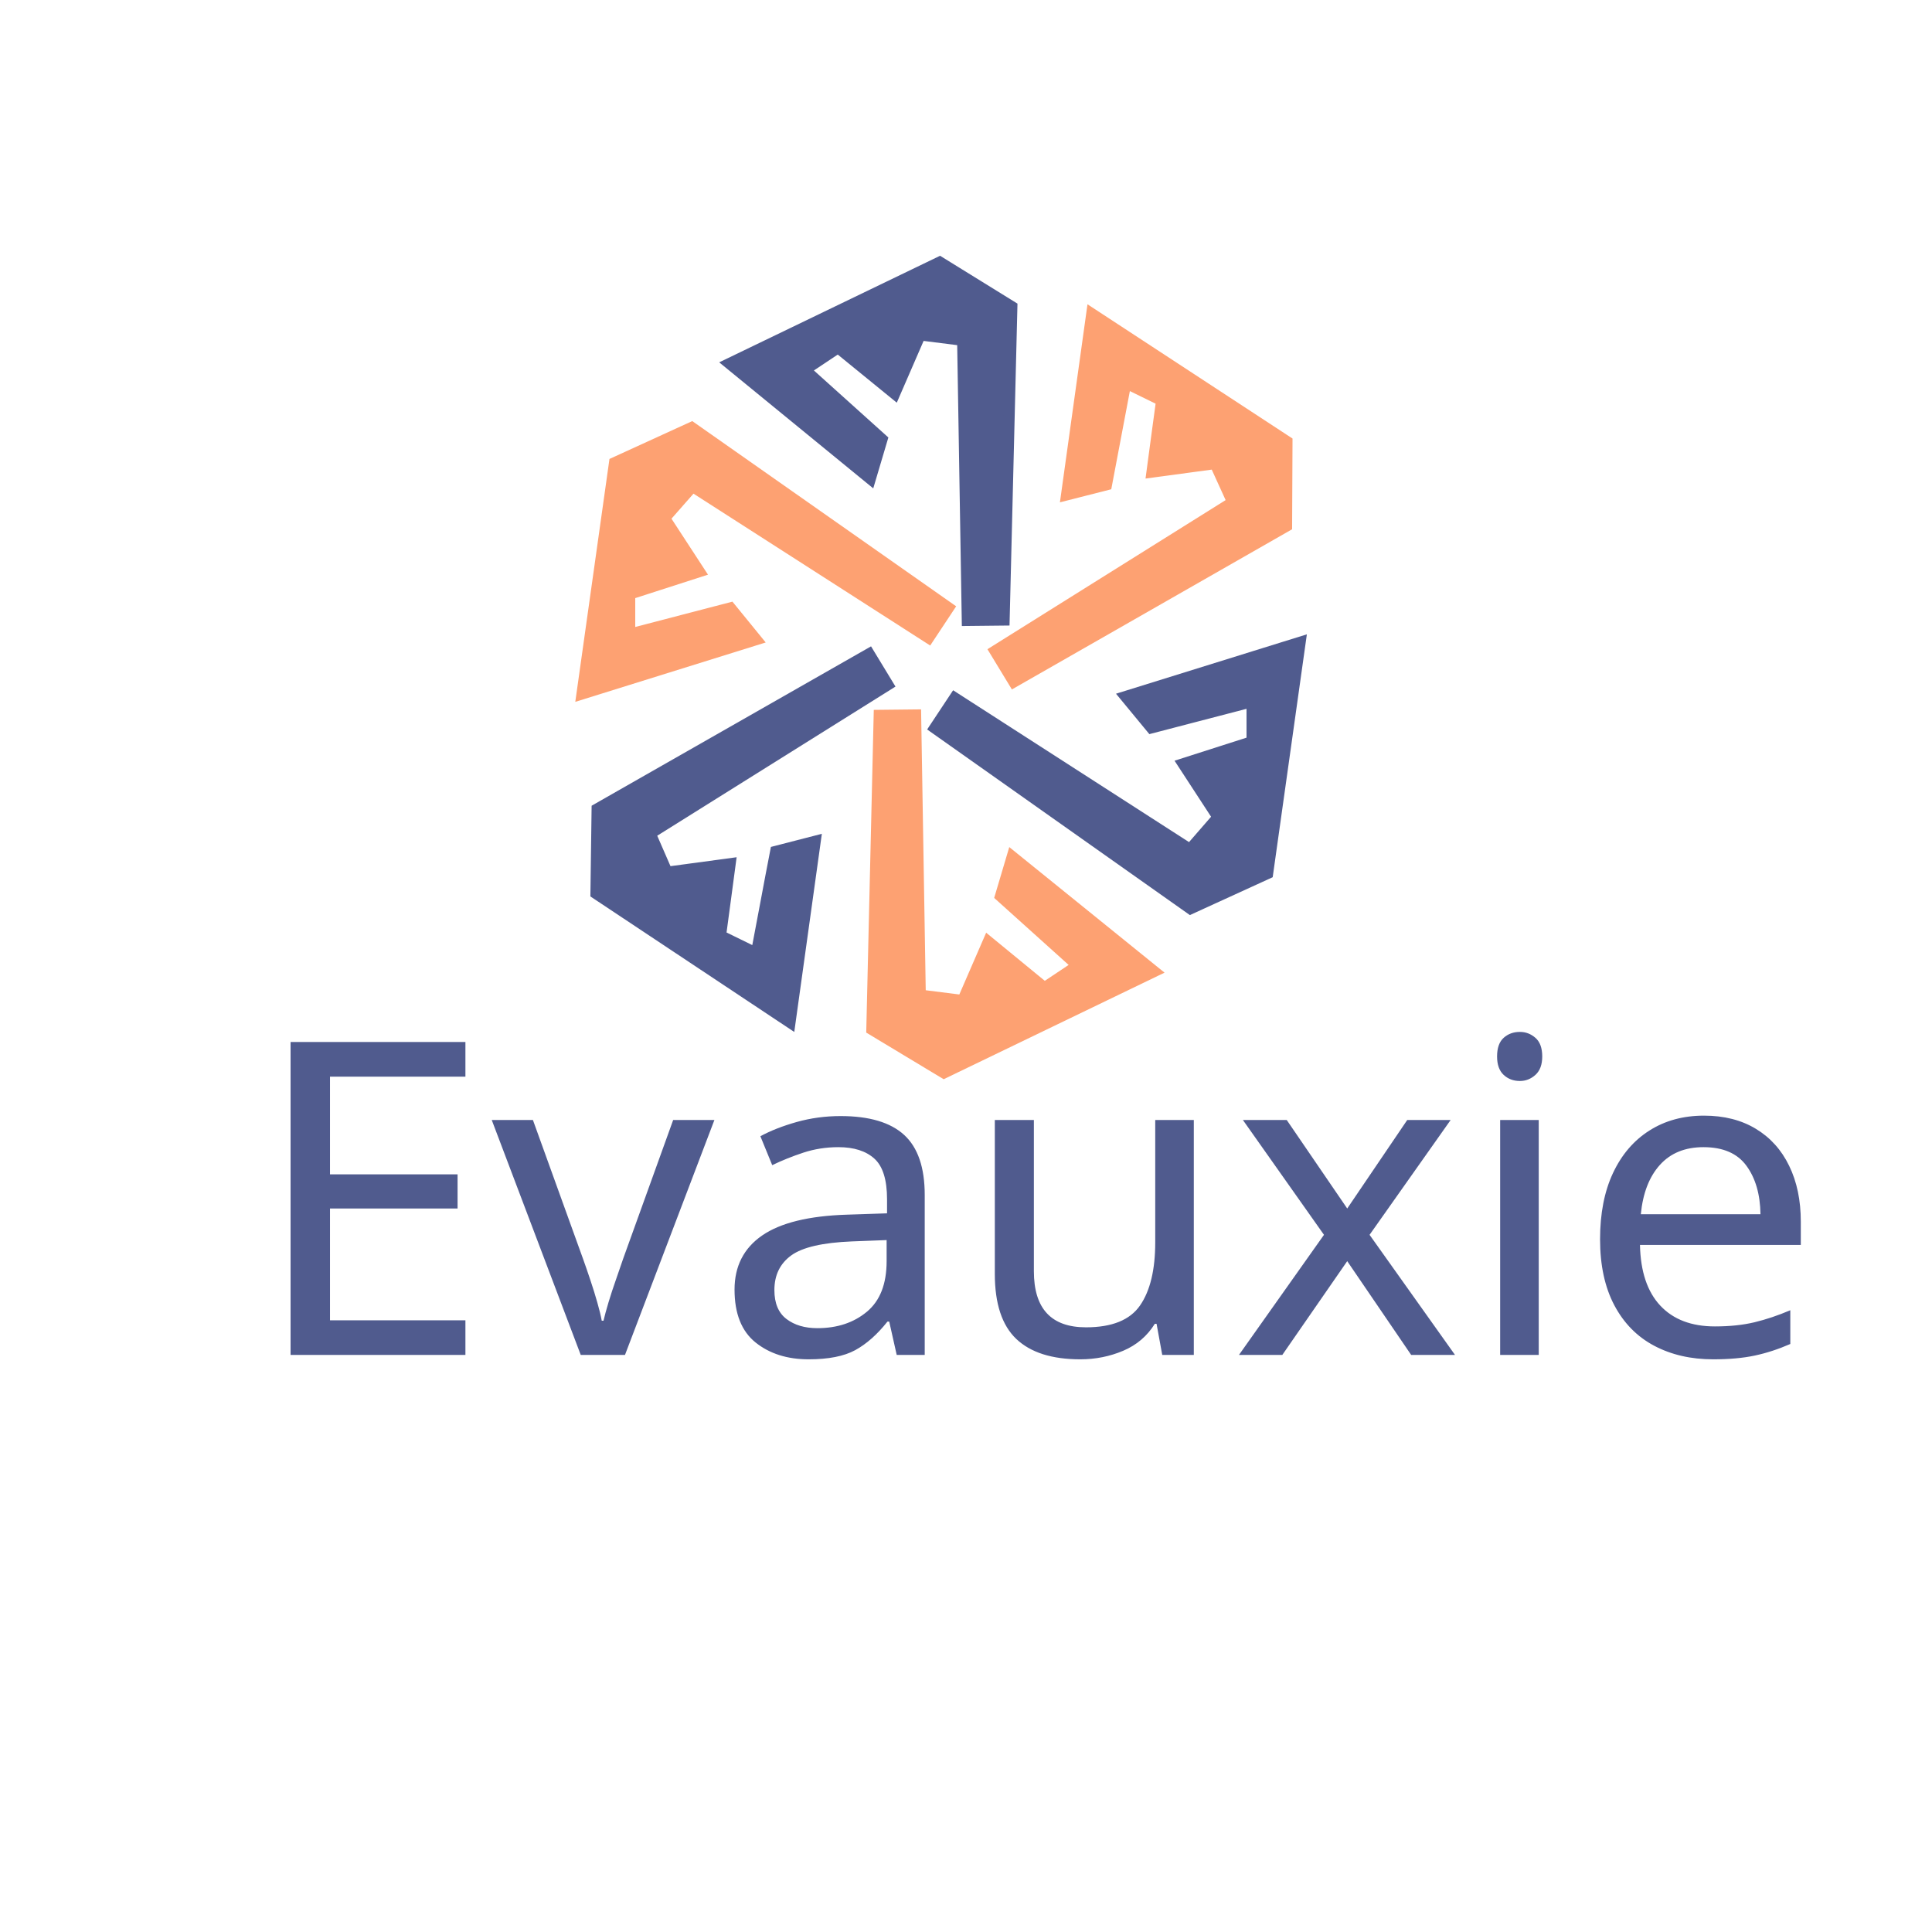
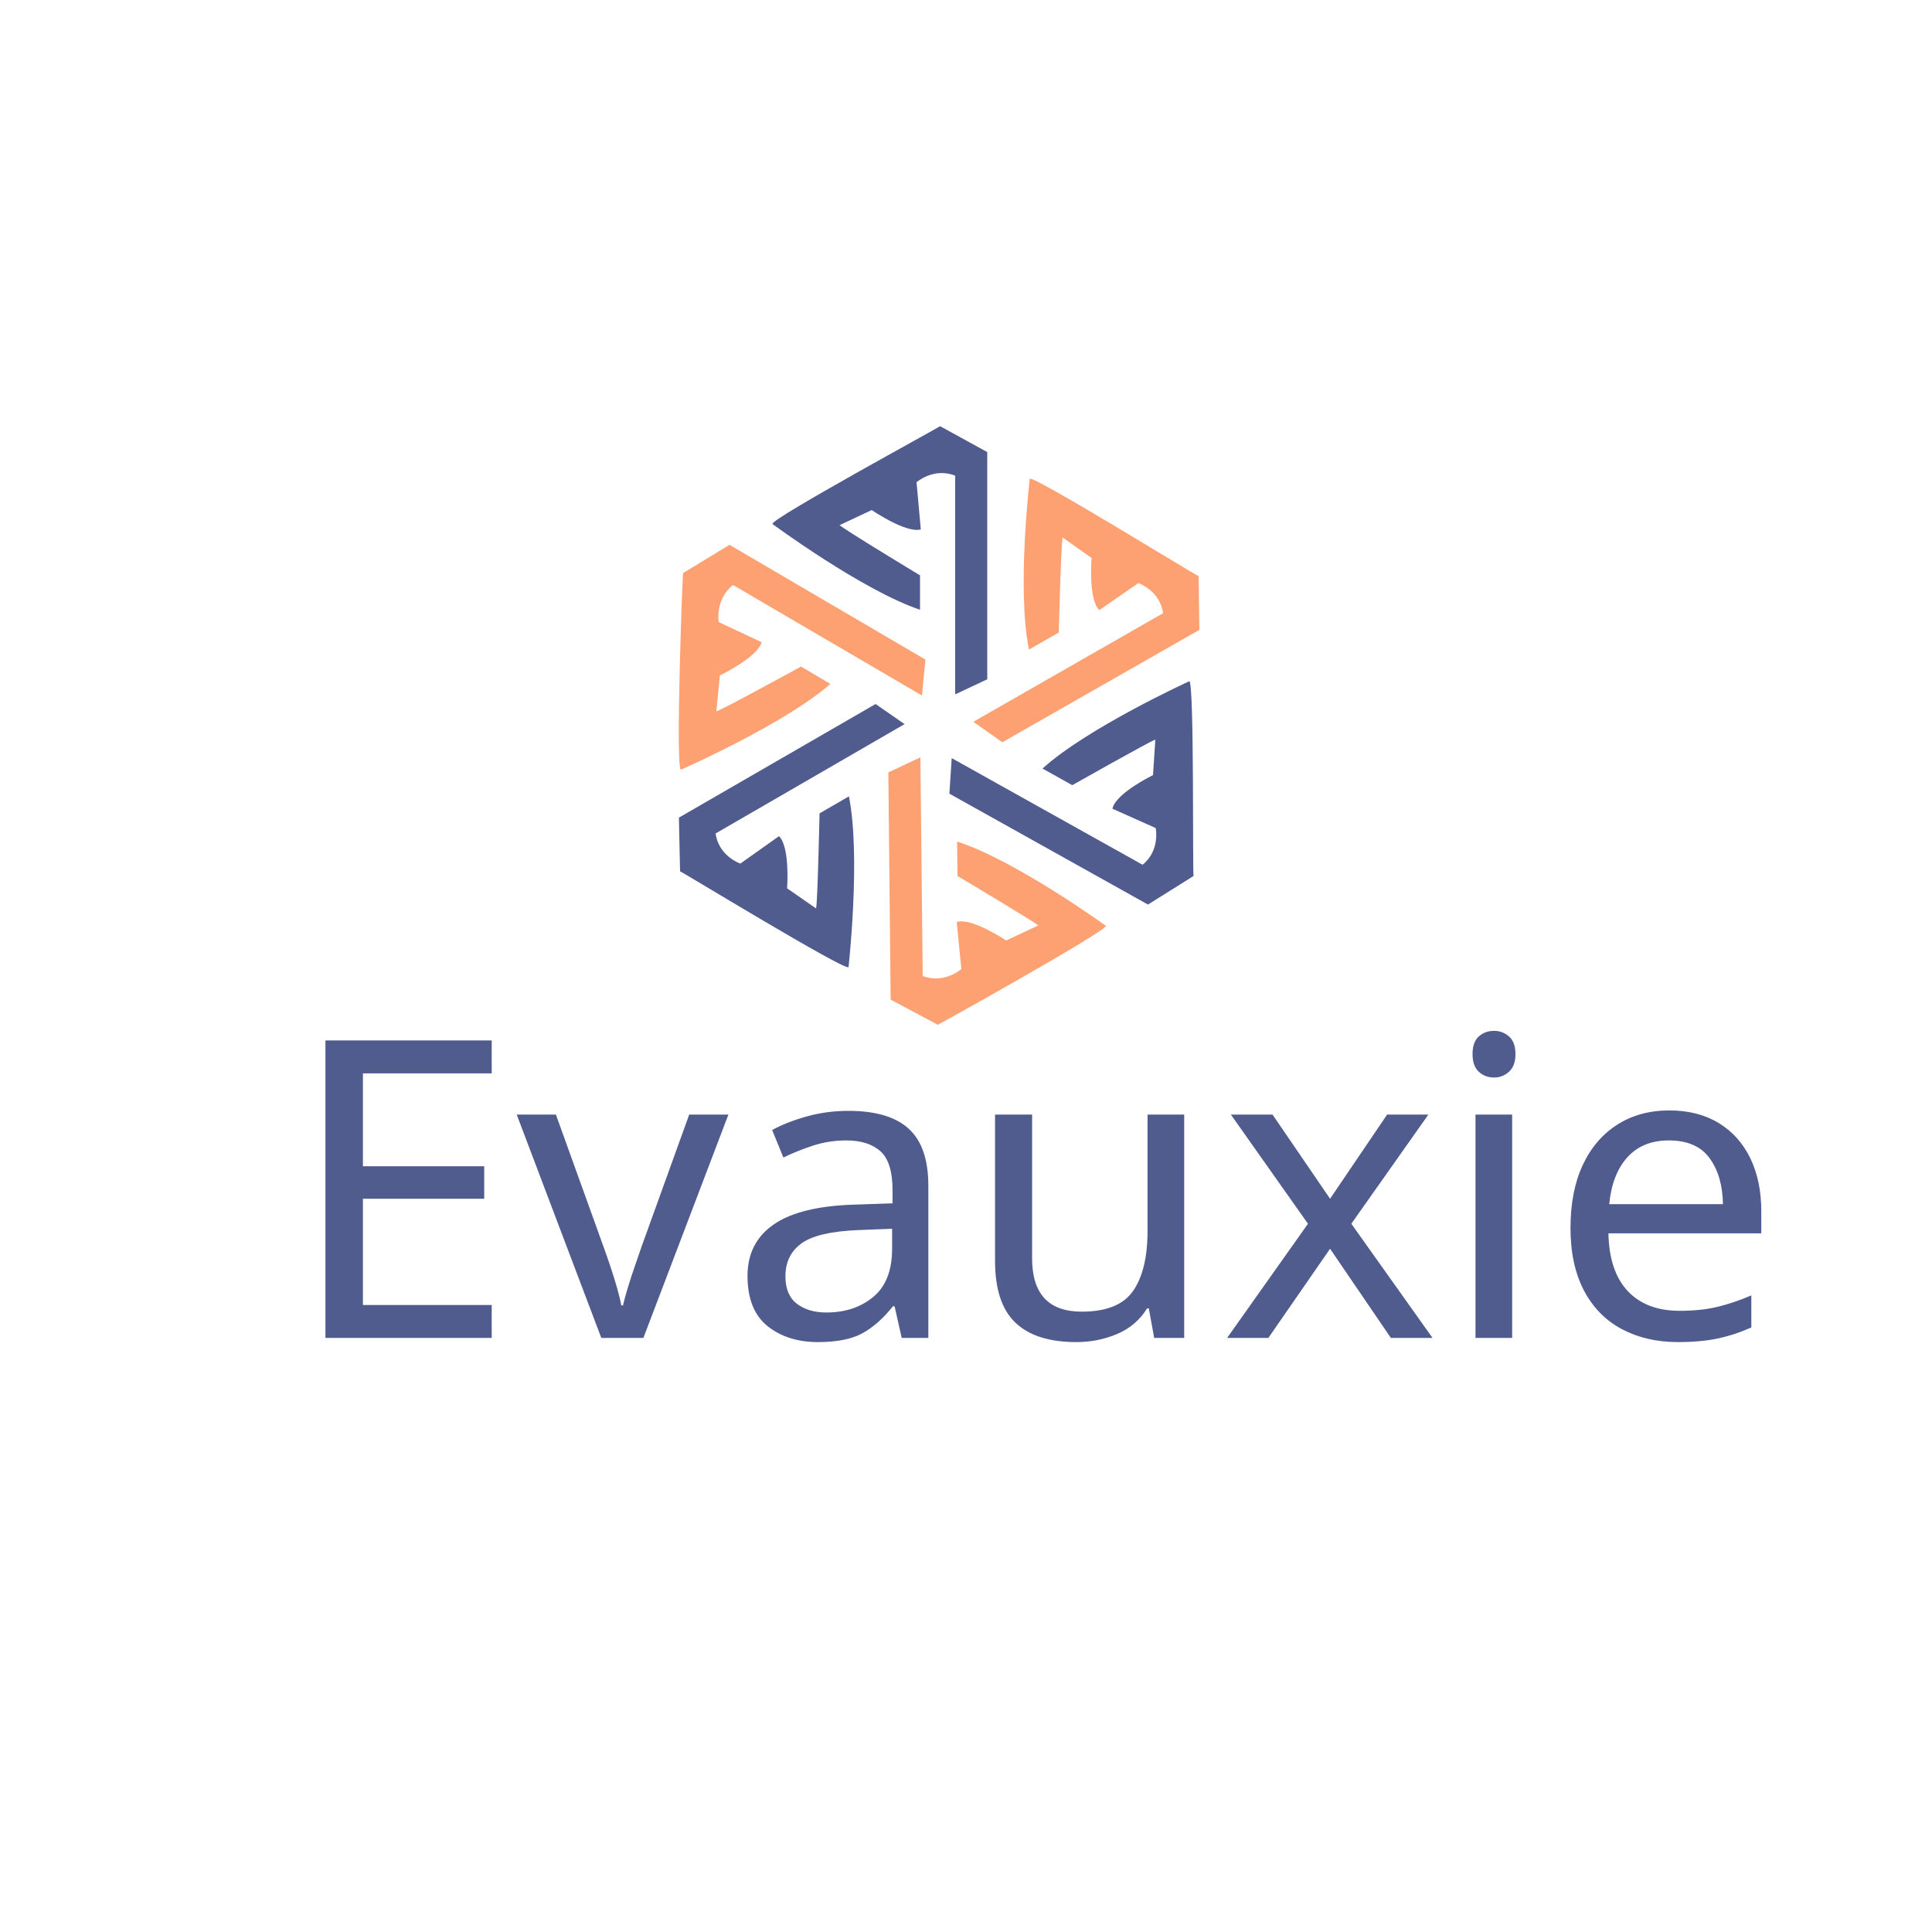
- <svg xmlns="http://www.w3.org/2000/svg" version="1.1" id="Logo_complet" x="0px" y="0px" viewBox="0 0 500 500" style="enable-background:new 0 0 500 500;" xml:space="preserve">
+ <svg xmlns="http://www.w3.org/2000/svg" version="1.1" x="0px" y="0px" viewBox="0 0 500 500" style="enable-background:new 0 0 500 500;" xml:space="preserve">
  <style type="text/css">
- 	.st0{fill:#FDA172;stroke:#FDA172;stroke-width:3;stroke-miterlimit:10;}
- 	.st1{fill:#505B8E;stroke:#505B8E;stroke-width:3;stroke-miterlimit:10;}
- 	.st2{display:none;fill:#4F46E5;enable-background:new    ;}
- 	.st3{font-family:'MongolianBaiti';}
- 	.st4{font-size:98px;}
- 	.st5{fill:#505B8E;}
- 	.st6{font-size:113.419px;}
- 	.st7{display:none;fill:none;stroke:#505B8E;stroke-miterlimit:10;enable-background:new    ;}
+ 	.st0{display:none;fill:#4F46E5;enable-background:new    ;}
+ 	.st1{font-family:'MongolianBaiti';}
+ 	.st2{font-size:98px;}
+ 	.st3{display:none;fill:none;stroke:#505B8E;stroke-miterlimit:10;enable-background:new    ;}
+ 	.st4{fill:#505B8E;}
+ 	.st5{fill:#FDA172;}
+ 	.st6{font-family:'EsmeraldaPro';}
+ 	.st7{font-size:107.835px;}
</style>
-   <g id="Symbole">
-     <path class="st0" d="M245.4,157.3l-5.1,7.7l-61.1-39.2l-7.3,8.3l9,13.8l-18,5.8v10.5l26.1-6.8l6.6,8.1l-44.9,14l8.4-59.7l19.9-9.1   L245.4,157.3z" />
-     <path class="st0" d="M262.4,176.4l-4.8-7.9l61.5-38.5l-4.6-10.1l-16.3,2.2c0.8-6.2,1.7-12.4,2.5-18.5l-9.4-4.6l-5,26.4l-10.2,2.6   l6.5-46.7l50.4,33l-0.1,21.8L262.4,176.4z" />
-     <path class="st1" d="M259.8,160.4l-9.4,0.1L249.2,88l-11.1-1.4l-6.6,15.2l-14.6-11.9l-8.7,5.8l20,18l-3,10.1l-36.3-29.7l54.3-26.2   l18.6,11.5L259.8,160.4z" />
-     <path class="st1" d="M242,188.4l5.1-7.7l60.9,39.2l7.3-8.4l-9-13.8l17.8-5.7v-10.5l-26.1,6.8l-6.6-8l45-14L328,226l-19.9,9.1   L242,188.4z" />
-     <path class="st1" d="M224.9,169.3l4.8,7.9l-61.5,38.5l4.4,10.1l16.3-2.2c-0.8,6.2-1.7,12.4-2.5,18.6l9.4,4.6   c1.7-8.8,3.3-17.7,5-26.4l10.1-2.6l-6.5,46.7l-50.1-33.3l0.3-21.8L224.9,169.3z" />
-     <path class="st0" d="M227.6,185.2l9.3-0.1c0.4,24.2,0.8,48.3,1.2,72.5l11.1,1.4l6.6-15.2l14.5,11.9l8.7-5.8l-20-18l3-10.1   l36.6,29.6l-54.3,26.2l-18.6-11.2L227.6,185.2z" />
+   <g id="Calque_1">
+     <g id="Logo_complet">
+       <text transform="matrix(1 0 0 1 182.95 278.18)" class="st0 st1 st2">Evauxie</text>
+       <text id="Texte" transform="matrix(1 0 0 1 182.95 278.18)" class="st3 st1 st2">Evauxie</text>
+     </g>
+     <g id="Layer_1">
+       <path class="st4" d="M199.9,135.6c0,0,23.3,17.2,38.2,22.2v-8.9c0,0-19.7-11.9-20.8-13l8.3-3.9c0,0,8.9,6.1,12.7,5l-1.1-12.2    c0,0,4.4-3.9,10-1.7v56.6l8.3-3.9V117l-12.2-6.7C243.4,110.4,199.6,134.2,199.9,135.6z" />
+       <path class="st4" d="M307.8,176.3c0,0-26.3,12-38,22.6l7.7,4.3c0,0,20-11.3,21.5-11.8l-0.6,9.2c0,0-9.7,4.7-10.5,8.7l11.2,5    c0,0,1.2,5.8-3.4,9.5l-49.4-27.6l-0.6,9.2l51.4,28.7l11.8-7.4C308.6,226.6,309.1,176.7,307.8,176.3z" />
+       <path class="st4" d="M219.6,250.3c0,0,3.2-28.7,0.1-44.2l-7.6,4.4c0,0-0.5,23-0.9,24.6l-7.5-5.2c0,0,0.8-10.7-2.1-13.5l-10,7.1    c0,0-5.6-1.9-6.4-7.8l48.9-28.3l-7.5-5.2l-50.9,29.4l0.3,13.9C176,225.3,218.6,251.3,219.6,250.3z" />
+       <g>
+         <g>
+           <path class="st5" d="M266.5,123.9c0,0-3.4,28.7-0.2,44.2l7.7-4.4c0,0,0.6-23,1-24.6l7.5,5.3c0,0-0.9,10.7,2,13.5l10.1-7      c0,0,5.6,1.9,6.4,7.8l-49.1,28.1l7.5,5.3l51-29.1l-0.2-13.9C309.9,149.2,267.5,123,266.5,123.9z" />
+           <path class="st5" d="M286.2,239.6c0,0-23.5-17-38.5-21.8l0.1,8.9c0,0,19.8,11.8,20.9,12.8l-8.3,3.9c0,0-8.9-6-12.8-4.8l1.2,12.2      c0,0-4.4,3.9-10,1.8l-0.6-56.6l-8.3,3.9l0.6,58.8l12.2,6.5C242.9,265.2,286.5,240.9,286.2,239.6z" />
+           <path class="st5" d="M176.2,199.2c0,0,26.7-11.7,38.7-22.2l-7.6-4.5c0,0-20.4,11.2-21.9,11.6l0.9-9.3c0,0,9.8-4.7,10.8-8.6      l-11.1-5.2c0,0-1-5.9,3.7-9.6l48.9,28.6l0.9-9.3l-50.7-29.7l-12,7.3C176.6,148.4,174.8,198.7,176.2,199.2z" />
+         </g>
+       </g>
+     </g>
  </g>
-   <text transform="matrix(1 0 0 1 182.95 278.18)" class="st2 st3 st4">Evauxie</text>
-   <text transform="matrix(1 0 0 1 64.2 350.6498)" class="st5 st3 st6">Evauxie</text>
-   <text id="Texte" transform="matrix(1 0 0 1 182.95 278.18)" class="st7 st3 st4">Evauxie</text>
+   <g id="Layer_1_00000023997860587777285710000009020699083769962137_">
+     <text transform="matrix(1 0 0 1 73.7686 346.2523)" class="st4 st6 st7">Evauxie</text>
+   </g>
</svg>
